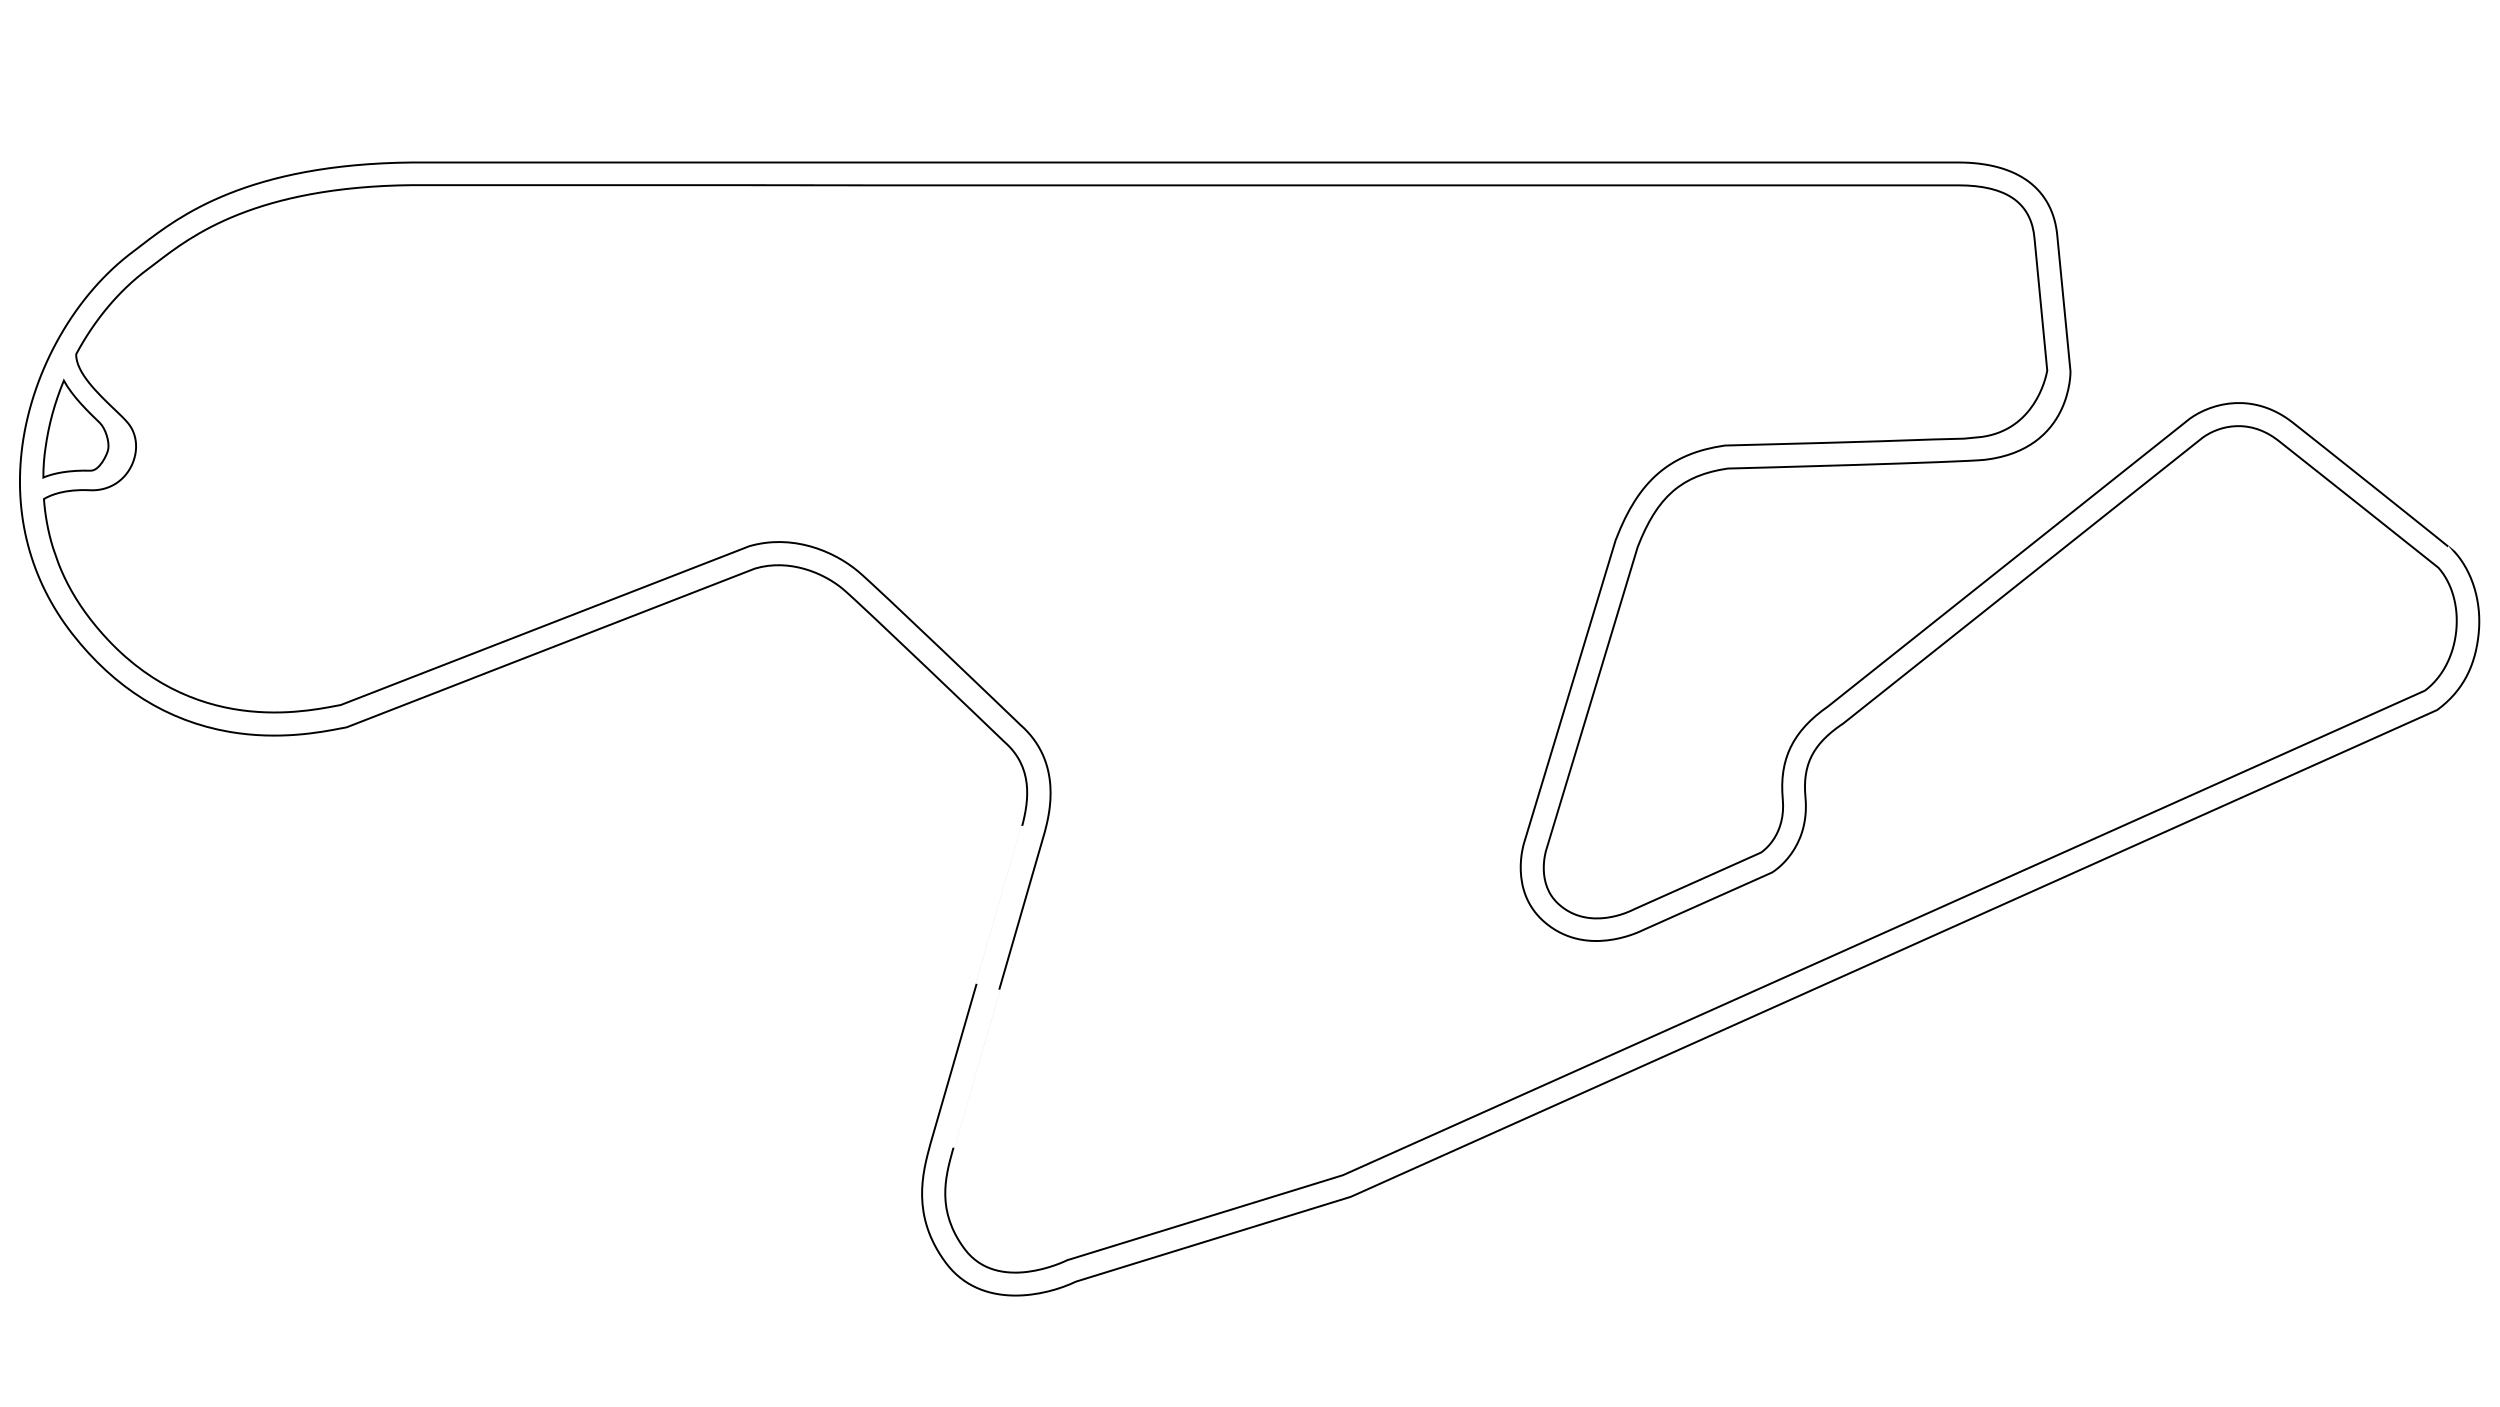
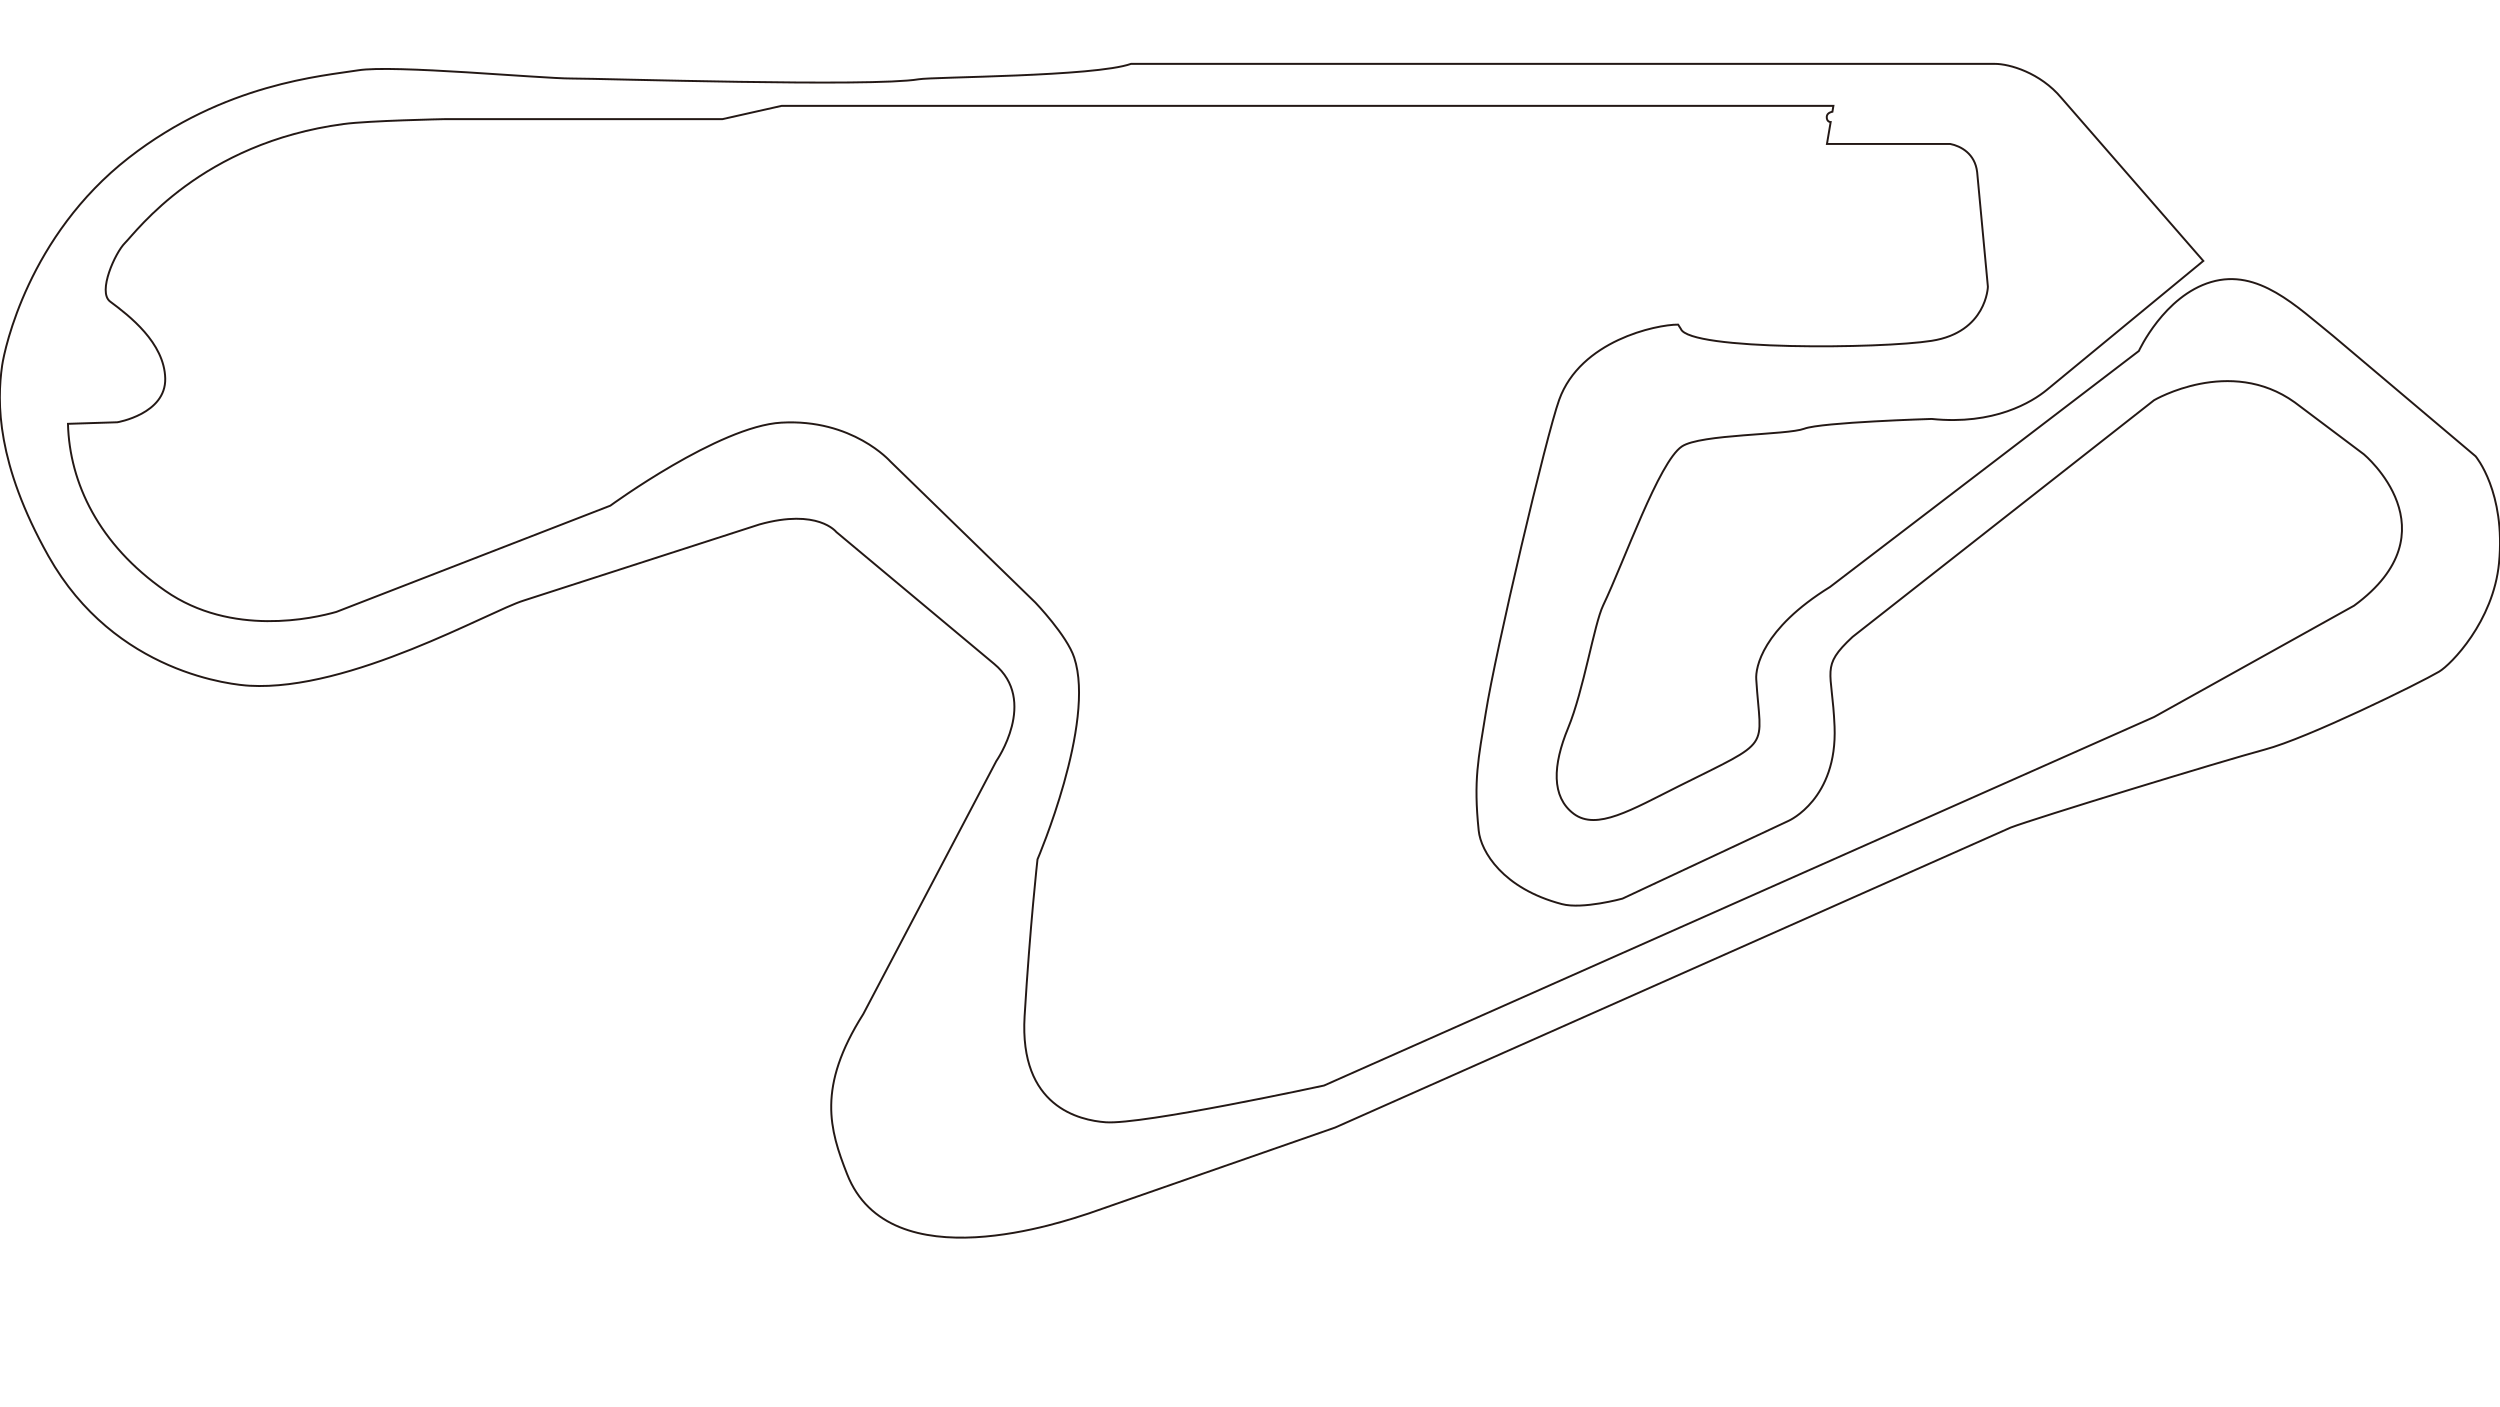
<svg xmlns="http://www.w3.org/2000/svg" version="1.1" id="レイヤー_1" x="0px" y="0px" viewBox="0 0 1280 720" style="enable-background:new 0 0 1280 720;" xml:space="preserve">
  <style type="text/css">
- 	.st0{fill:none;stroke:#000000;}
+ 	.st0{fill:none;stroke:#231815;}
</style>
-   <path class="st0" d="M1173.7,216.2c-19.6-15.2-40.6-10.4-52.7-1.7l-0.1,0.1l-0.1,0.1L936.1,361.6c-18.2,12.7-25.2,27-23.3,47.7  c1.6,17.7-9.2,25.9-11.1,27.2l-65.1,29.1l-0.2,0.1l-0.2,0.1c-0.9,0.5-22.5,11.4-38.2-2.9c-11.6-10.5-6.5-27.1-6.3-27.8  c0-0.1,44.9-148.4,46.8-155c10-25.8,22.5-36.7,46.1-40.2c8.9-0.2,120.7-3.2,131.9-4.5c44.4-5.4,43.6-45.2,43.6-45.2l-6.7-68.9  c-2-24.5-20.1-38.1-50.8-38.1H211.1C126.5,84,91.6,110.9,72.8,125.3c-1.5,1.2-3,2.3-4.3,3.3c-29.8,22.1-51.6,60.2-57,99.3  c-4.8,35.6,4,69,25.5,96.6c21.7,27.8,48.7,44.7,80.4,50.2c25.5,4.4,47.1,0.2,57.4-1.8l2.2-0.4l0.5-0.1l0.5-0.2l63-24.5l3.8-1.5  l141.8-55.1c17.7-5.2,35.3,2.4,45,10.5c9.3,7.8,81.6,77.2,82.3,77.9l0.1,0.1l0.1,0.1c14.9,12.9,12.8,29.8,9.3,43.1  c0-0.1-46.7,161.8-46.7,161.8c0,0.1-0.4,1.4-0.4,1.4c-3.9,14.5-9.9,36.5,8,60.6c18.2,24.4,51.2,17,66.6,9.6l140.3-43.3l0.3-0.1  l0.3-0.1l556.1-249.2c13.5-10,19.6-23,21.2-39.2c1.6-15.9-3.1-31.5-12.4-41.8C1257,282.4,1183.2,223.6,1173.7,216.2z M23.3,229.4  c1.6-11.8,4.8-23.4,9.4-34.5c4.6,8.3,12.4,15.8,18.4,21.6c2.8,2.7,5.1,9.5,4.3,13.7c-0.6,2.8-4.5,10.9-9,10.8  c-11-0.3-18.9,1.3-24.2,3.5C22.2,239.1,22.6,234,23.3,229.4z M990,225c-31.1,1.2-82.4,2.5-106.1,3.1h-0.3h-0.3  c-28.1,4-44.3,17.9-55.8,47.8l-0.1,0.2l-0.1,0.2l-46.9,155.1c-0.3,0.9-7.6,24.3,9.6,40c21.2,19.3,48.7,6.1,51.5,4.7l65.4-29.2  l0.3-0.1l0.3-0.2c0.8-0.5,19.4-12,16.9-38.5c-1.5-16.5,3.7-26.9,18.5-37.1l0.2-0.1l0.2-0.1L1127.9,224c8.8-6.3,24.1-9.7,38.5,1.5  c9.1,7.1,76.1,60.4,82.1,65.2c7,7.9,10.4,19.9,9.1,32.4c-1.3,12.7-7.1,23.8-16,30.5l-554,248.1L547.2,645l-0.5,0.1l-0.4,0.2  c-1.4,0.7-35.4,17-52.4-5.8c-14.5-19.5-9.9-36.7-6.1-50.5l0.4-1.3c0,0.1,46.8-161.9,46.8-161.9c2.3-8.9,9.4-35.6-12.8-54.9  c-3.1-3-73.3-70.4-82.9-78.4c-12.6-10.5-33.9-19.3-56.1-12.7l-0.2,0.1l-0.2,0.1l-208.4,81l-1.7,0.3c-19.8,3.8-79.9,15.5-126.3-44.1  c-7.4-9.5-12.7-19.1-16.4-28.6l-2.8-8c-2.7-8.7-4.1-17.1-4.7-25.1c3.3-2,10.7-5.1,23.4-4.5c9.2,0.5,17.2-4.1,21.3-12.2  c3.8-7.6,3.2-16.2-1.5-22c-1.8-2.2-4.5-4.8-7.6-7.7c-7.8-7.5-19.2-18.3-19.1-27.7c9.3-17.4,21.9-32.6,36.6-43.5  c1.4-1,2.9-2.2,4.5-3.4c17.7-13.6,50.6-38.9,131.1-39.7h160.7l73.2,0.1h557.6c24.7,0,37.5,9,39,27.4c0,0.1,5.8,60,6.5,67.5  c-0.8,4.4-6.7,30.1-33.4,33.9c-0.2,0-8.9,0.9-9.2,0.9L990,225z" />
+   <path class="st0" d="M1267.5,233.6l-72.7-61.4c-19.1-15.4-38.6-34.9-62.7-27.8c-24.1,7.1-37,35.3-37,35.3L937,300.5  c-34.9,21.6-38.2,41.5-37.8,47.3c2.3,36.9,9.2,30.3-39.8,54.8c-24,12-41.9,22.8-53.6,14.1c-11.6-8.7-10.8-24.9-2.9-44  c7.9-19.1,13.3-53.1,17.9-62.7c10.9-22.8,28.6-73.5,40.3-81.4c9.5-6.4,54-5.8,62.7-9.1c8.7-3.3,65.2-5,65.2-5  c32,3.3,51.5-8.7,59-14.9l80.1-66l-72.7-83.5c-10.8-12.9-26.6-17.4-34-17.4H579.1c-18.7,6.6-101.3,6.6-108.8,7.9  c-23.9,4-161.9-0.4-177.7-0.4c-15.8,0-91.3-7.1-109.2-4.2c-17.9,2.9-68.5,6.6-117.5,44.8c-51.3,40-63.5,97.6-64.8,106.3  c-2.7,18.9-2.9,50.2,23.7,97.6c34.1,60.7,95.5,66,103,66.4c51.5,2.9,122.9-38.2,140.3-43.6l120.8-39c29.9-8.3,39.3,3.9,39.3,3.9  l80.8,67.5c22.7,18.8,1.1,49.8,1.1,49.8l-68.1,129.5c-23.8,37.6-17.2,59.2-8.3,81.9c21.8,55.8,112.4,23.8,123.7,20.2l126.2-44  l345.9-153.6c12-4.6,108-34,130-39.9c22-5.8,79.3-34,89.3-39.9c6.1-3.6,27.8-25.7,30.7-55.6C1283,251.9,1267.5,233.6,1267.5,233.6z   M400.2,54.2h538.5l-0.5,3c0,0-2.8,0.4-2.9,2.6c-0.1,2.7,2,2.7,2,2.7l-1.9,11.2h63.1c5.5,1.1,12.7,5,13.8,14.4l5.5,58.7  c0,0-0.6,23.3-28.8,27.7c-25.9,4.1-124,5-128.4-6.1l-1.4-2.2c-11.3,0-50,8.2-60.9,38.5c-6.6,18.3-32.6,128.8-37.6,160.4  c-3.8,23.7-6.3,34.1-3.6,60.2c1.1,10.7,12.4,29.7,42.6,37.6c10.5,2.8,31-2.8,31-2.8l85.2-39.9c0,0,24.9-11.1,23.4-48.2  c-1.2-29.3-7.4-30.4,9.2-45.9l154.4-121.2c0,0,38.8-22.7,72,1.1l35.4,26.6c0,0,47.1,39.3-5,77.5l-102.4,57L677.9,555.8  c0,0-93.3,20.2-111.8,18.8c-13.3-1-44.3-7.8-41.5-54.3c2.8-46.5,6.6-80.3,6.6-80.3s29.9-69.8,18.8-103.3  c-3.7-11.3-19.9-28.2-19.9-28.2l-74.2-72.2c0,0-19.4-22-55.9-19.9c-31.8,1.8-87.5,42.5-87.5,42.5l-140.3,54.4  c-11.6,3.3-53.6,12.9-87.6-10.8c-34-23.7-49-55.2-49.8-85.5l25.3-0.8c0,0,24.9-4.2,24.5-22.4c-0.4-18.3-18.5-32.2-28.2-39.4  c-6.6-5,2.7-25.1,7.5-29.9c6.2-6.2,39.1-51.3,112.1-61c12.5-1.7,51.5-2.5,51.5-2.5h142.4L400.2,54.2z" />
</svg>
